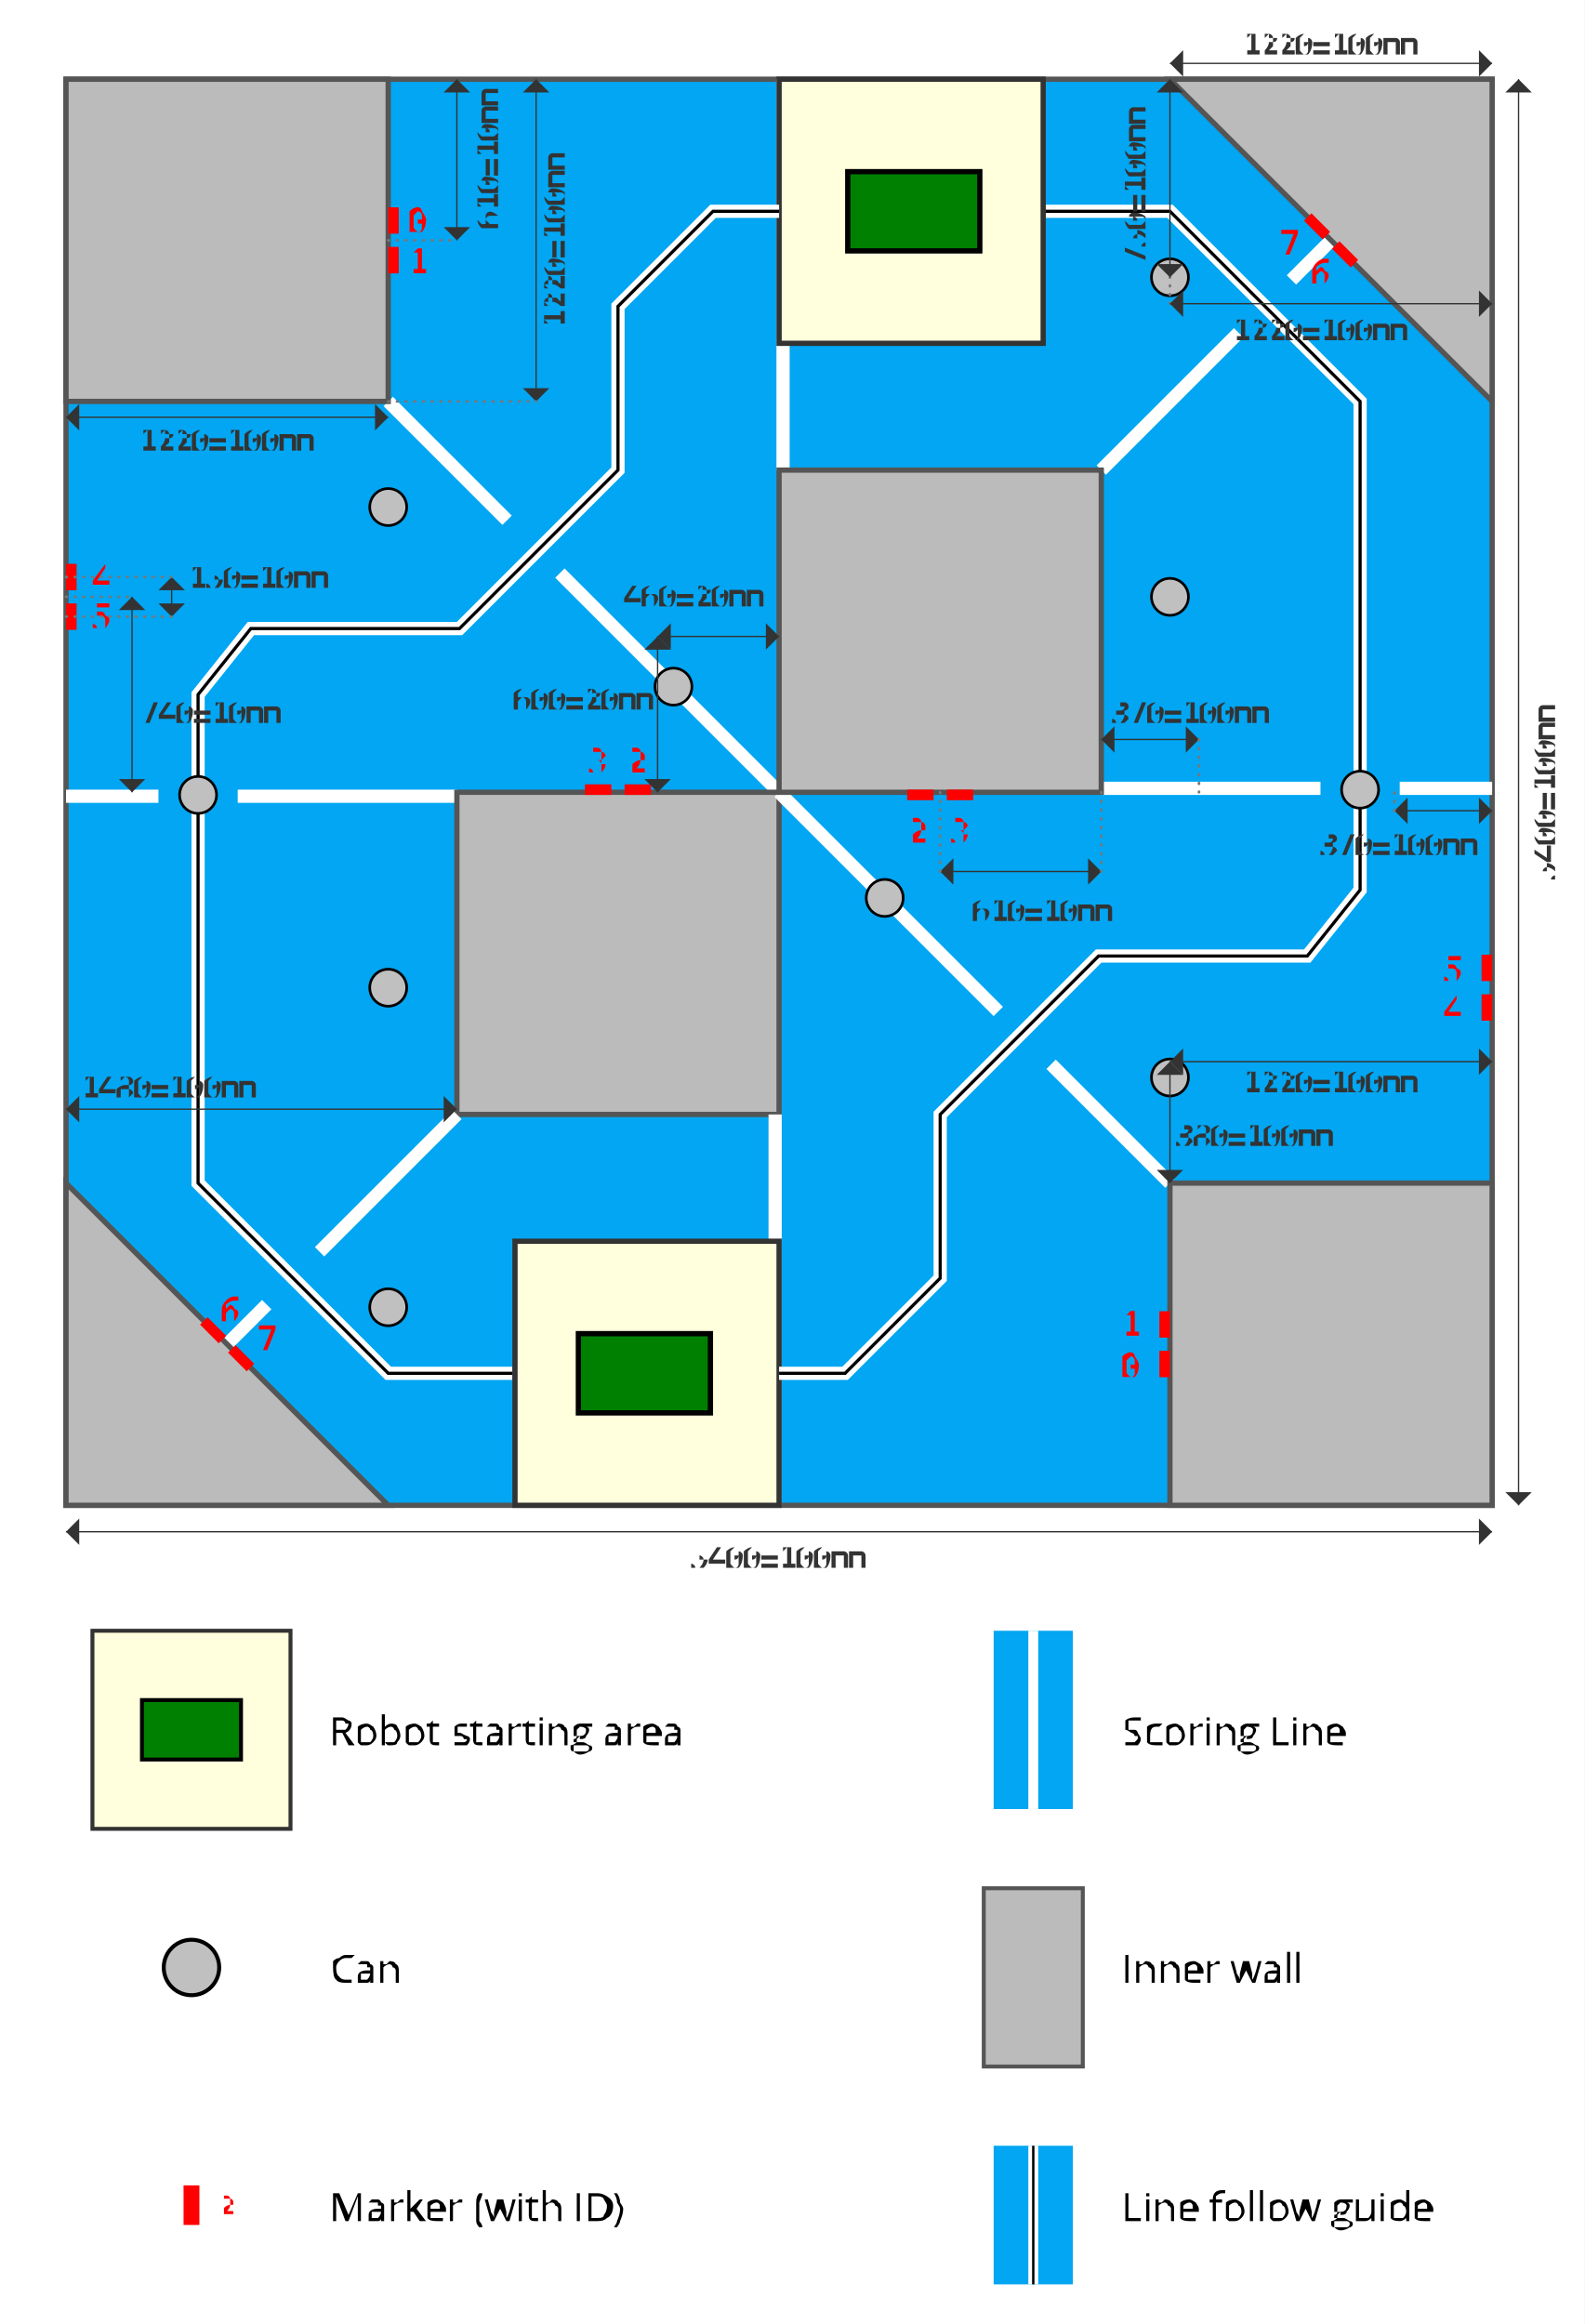
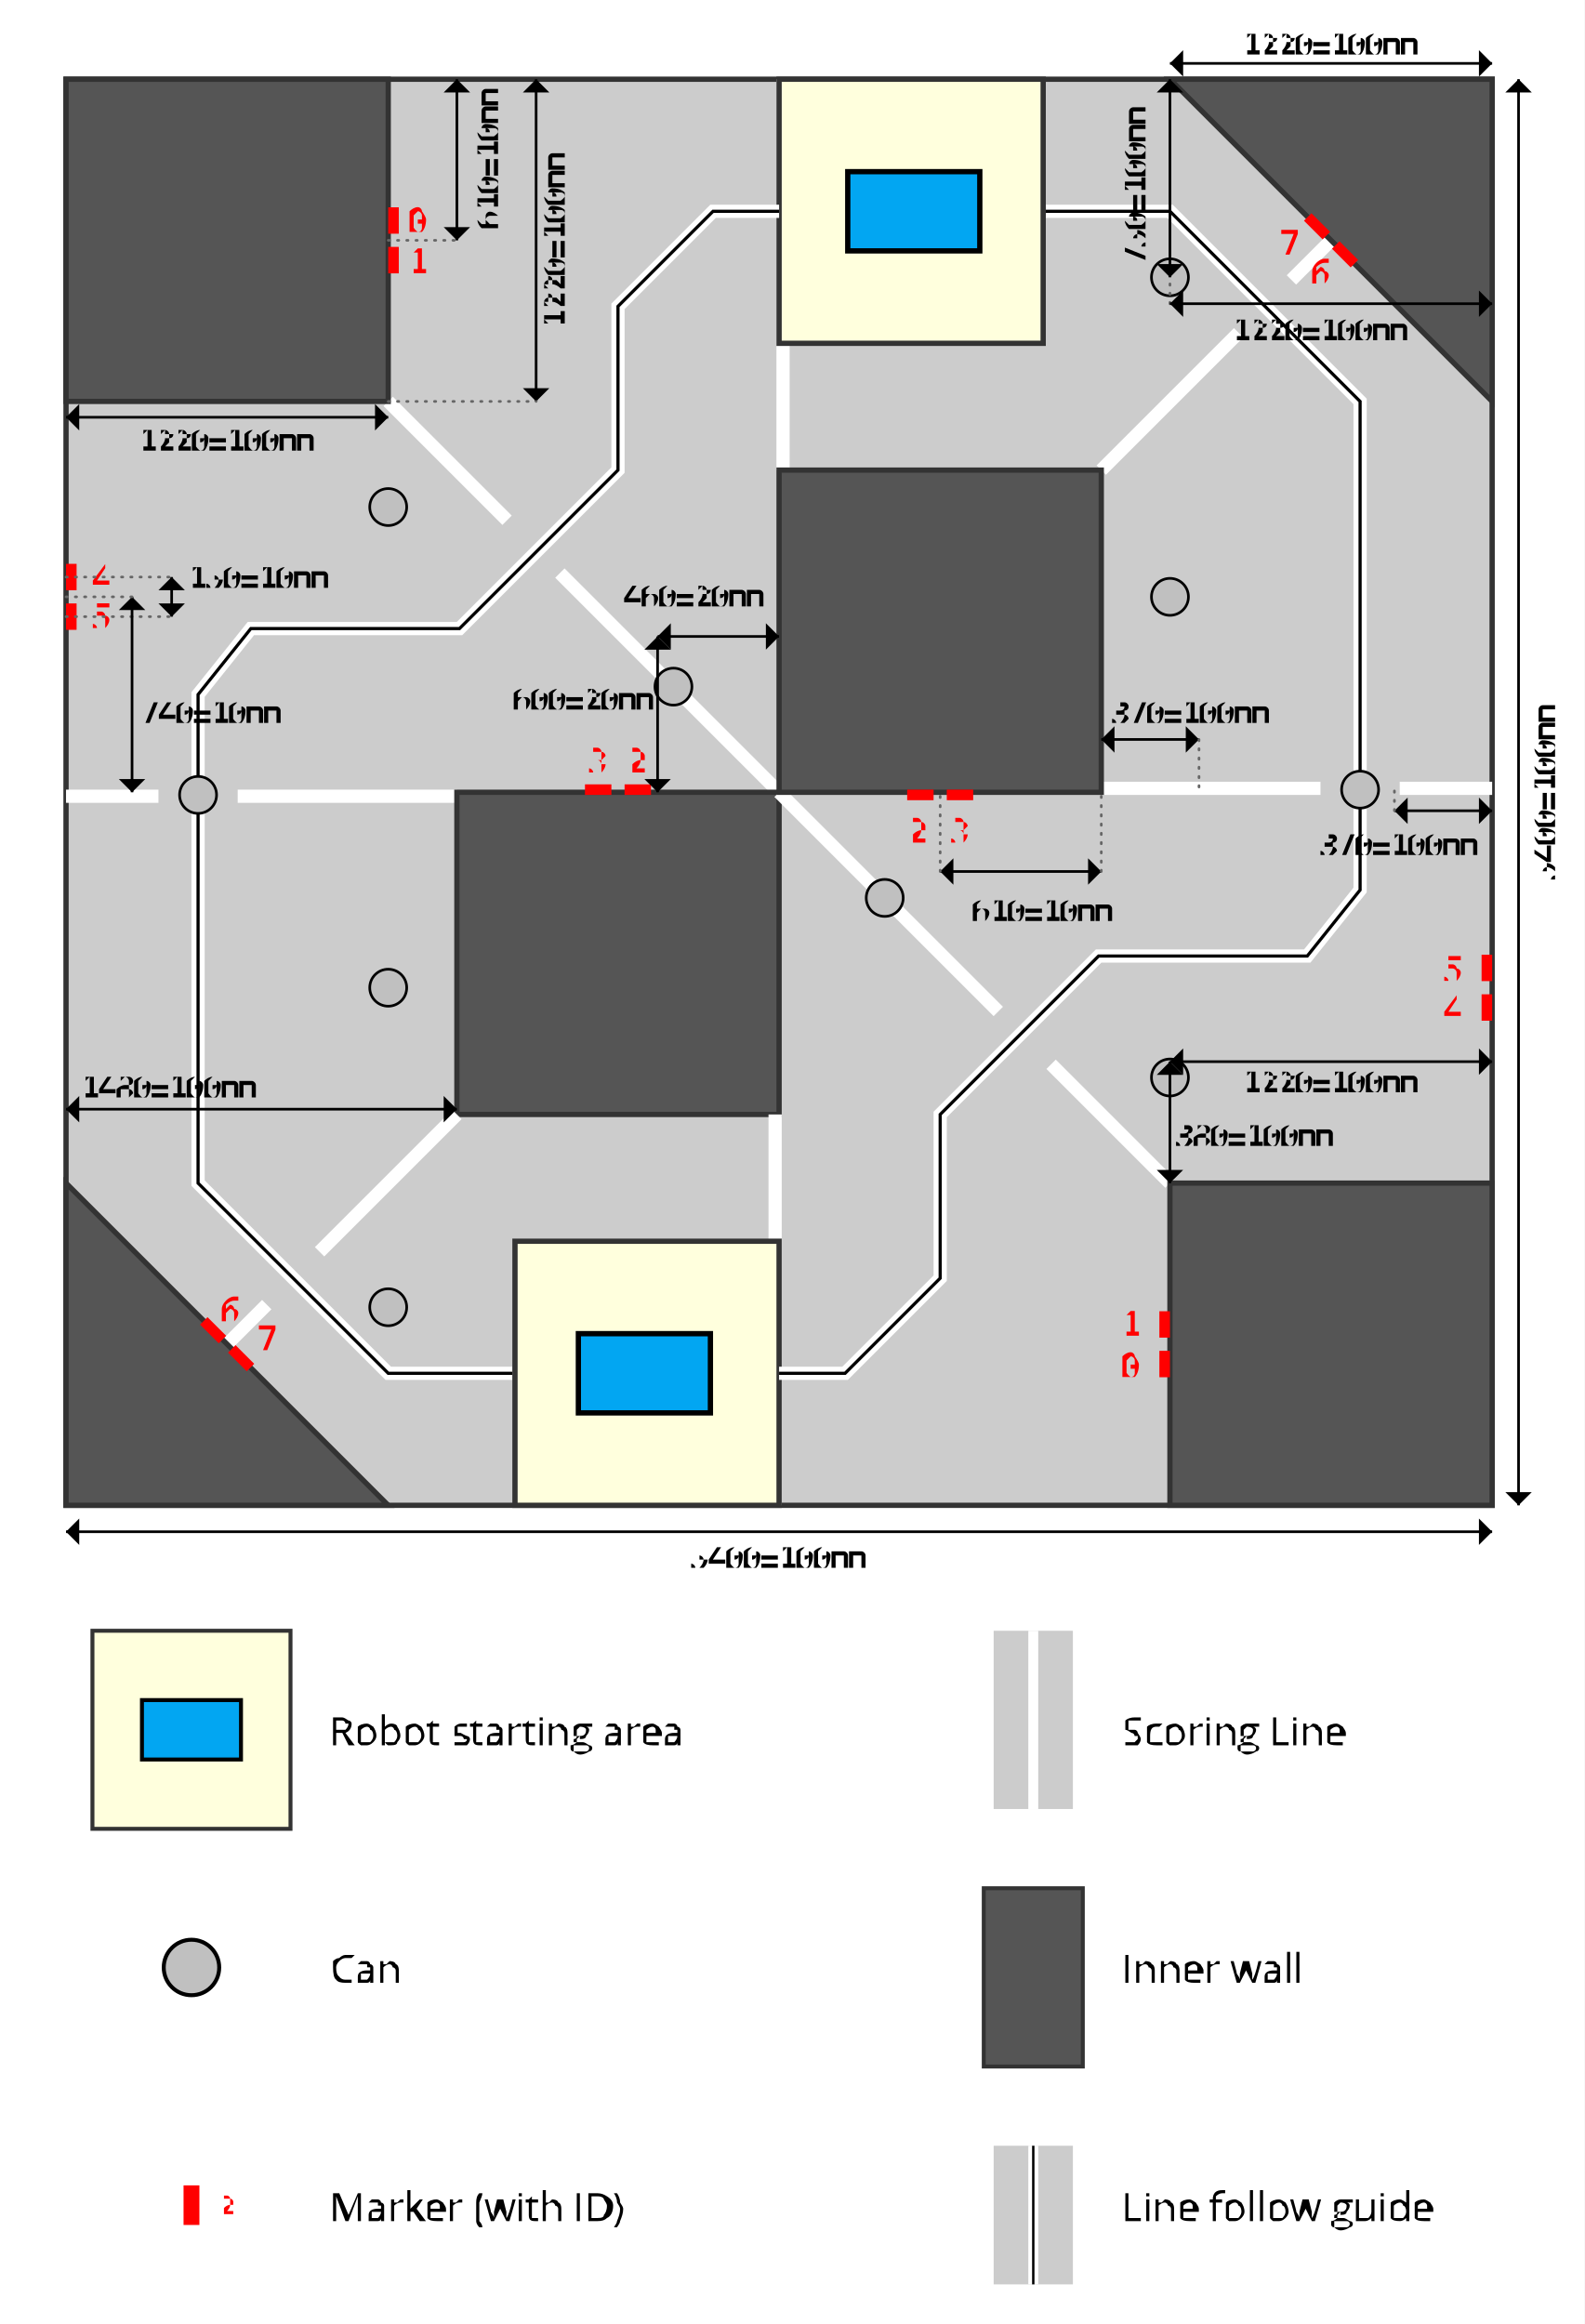
<svg xmlns="http://www.w3.org/2000/svg" xmlns:xlink="http://www.w3.org/1999/xlink" version="1.1" baseProfile="full" width="600" height="880">
  <style type="text/css">
    
      svg {
        font-family: "Open Sans", Arial, sans-serif;
      }

      .arena-wall {
-           fill: #02A6F2;
-           stroke: #555;
+           fill: #ccc;
+           stroke: #333;
          stroke-width: .02;
      }

      .inner-wall {
-           fill: #bbb;
-           stroke: #555;
+           fill: #555;
+           stroke: #333;
          stroke-width: .02;
      }

      .line-follow-guide {
          fill: none;
          stroke: black;
          stroke-width: .012;
      }

      .line-follow-guide-back {
          fill: none;
          stroke: white;
          stroke-width: .05;
      }

      .can {
          stroke: black;
          stroke-width: 0.01;
          fill: silver;
      }

      #robot {
-           fill: green;
+           fill: #02A6F2;
          stroke: black;
          stroke-width: 0.02;
      }

      .scoring-line {
          stroke: white;
          stroke-width: 0.05;
          fill: none;
      }

      #marker {
          stroke: red;
          stroke-width: 0.04;
      }

      .start-zone {
        stroke: #333;
        stroke-width: 0.02;
        fill: #ffd;
      }

      .legend-label {
        font-size: 0.2px;
        text-anchor: start;
        dominant-baseline: central;
      }

      .marker-label {
        font-size: 0.12px;
        text-anchor: central;
        dominant-baseline: central;
        fill: red;
        font-family: monospace;
      }

      /*.dimension, .dimension-guide, .marker-label {
         display: none;
      }*/
      line.dimension {
-         stroke: #333;
-         stroke-width: 0.005;
+         stroke: black;
+         stroke-width: 0.01;
        marker-start: url(#dimension-arrow-head-start);
        marker-end: url(#dimension-arrow-head-end);
      }

      text.dimension {
-         fill: #333;
+         fill: black;
        font-size: 0.11px;
        text-anchor: middle;
        dominant-baseline: central;
        font-family: monospace;
      }
      .dimension-arrow-head {
-         fill: #333;
+         fill: black;
      }
      .dimension-guide {
-         stroke: #777;
+         stroke: #666;
        stroke-width: 0.01;
-         stroke-dasharray: 0.003 0.03;
+         stroke-dasharray: 0.005 0.03;
        stroke-linecap: round;
        fill: none;
      }

    
  </style>
  <defs>
    <g transform="scale(0.05)" id="dimension-arrow-head">
      <path id="path218" class="dimension-arrow-head" d="M0,0 L1,1 L1,-1 L0,0" />
    </g>
    <marker markerUnits="userSpaceOnUse" refY="1" refX="0" markerHeight="2" markerWidth="1" orient="auto" id="dimension-arrow-head-start">
      <use transform="translate(0,1)" xlink:href="#dimension-arrow-head" />
    </marker>
    <marker markerUnits="userSpaceOnUse" refY="1" refX="1" markerHeight="2" markerWidth="1" orient="auto" id="dimension-arrow-head-end">
      <use transform="matrix(-1,0,0,1,1,1)" xlink:href="#dimension-arrow-head" />
    </marker>
    <circle cx="0" cy="0" r="0.07" id="can" />
    <line x1="-0.05" y1="0" x2="0.05" y2="0" id="marker" />
    <rect width="0.5" height="0.3" x="-0.25" y="-0.15" id="robot" />
    <g id="marker-pair">
      <use xlink:href="#marker" transform="translate(0.075)" class="marker" />
      <use xlink:href="#marker" transform="translate(-0.075)" class="marker" />
    </g>
    <g id="side-zone">
      <line class="scoring-line" x1="2.715" y1="0" x2="2.715" y2="1.48" />
      <line class="scoring-line" x1="0.65" y1="2.715" x2="1.48" y2="2.715" />
      <line class="scoring-line" x1="0" y1="2.715" x2="0.35" y2="2.715" />
      <line class="scoring-line" x1="1.67" y1="1.67" x2="1.22" y2="1.22" />
      <line class="scoring-line" x1="2.7" y1="2.7" x2="1.87" y2="1.87" />
      <line class="scoring-line" x1="3.92" y1="1.48" x2="4.44" y2="0.96" />
      <line class="scoring-line" x1="4.64" y1="0.76" x2="4.79" y2="0.61" />
      <rect width="1" height="1" x="2.7" y="0" class="start-zone" />
      <polyline points="2.7,0.5 2.45,0.5 2.09,0.86 2.09,1.48 1.49,2.08 0.7,2.08 0.5,2.33 0.5,4.18 1.22,4.9 1.69,4.9" class="line-follow-guide-back" />
      <polyline points="2.7,0.5 2.45,0.5 2.09,0.86 2.09,1.48 1.49,2.08 0.7,2.08 0.5,2.33 0.5,4.18 1.22,4.9 1.69,4.9" class="line-follow-guide" />
      <g transform="translate(3.21 0.5)">
        <use xlink:href="#robot" />
      </g>
      <use xlink:href="#can" transform="translate(4.18 0.75)" class="can" />
      <use xlink:href="#can" transform="translate(1.22 1.62)" class="can" />
      <use xlink:href="#can" transform="translate(2.3 2.3)" class="can" />
      <use xlink:href="#can" transform="translate(1.22 3.44)" class="can" />
      <use xlink:href="#can" transform="translate(0.5 2.71)" class="can" />
      <rect width="1.22" height="1.22" x="1.48" y="2.7" class="inner-wall" />
      <rect width="1.22" height="1.22" x="0" y="0" class="inner-wall" />
      <polygon points="5.4,0 4.18,0 5.4,1.22" class="inner-wall" />
      <use xlink:href="#marker-pair" transform="translate(1.24 0.61) rotate(90)" />
      <use xlink:href="#marker-pair" transform="translate(2.09 2.69)" />
      <use xlink:href="#marker-pair" transform="translate(0.02 1.96) rotate(90)" />
      <use xlink:href="#marker-pair" transform="translate(4.79 0.61) rotate(45)" />
    </g>
  </defs>
  <rect width="100%" height="100%" fill="white" />
  <g id="arena" transform="translate(25 30) scale(100)">
    <rect width="5.4" height="5.4" x="0" y="0" class="arena-wall" />
    <use xlink:href="#side-zone" />
    <use xlink:href="#side-zone" transform="rotate(180 2.7 2.7)" />
    <text class="marker-label" y="0.54" x="1.3">0</text>
    <text class="marker-label" y="0.69" x="1.3">1</text>
    <text class="marker-label" y="4.87" x="4">0</text>
    <text class="marker-label" y="4.72" x="4">1</text>
    <text class="marker-label" y="2.58" x="2.13">2</text>
    <text class="marker-label" y="2.58" x="1.98">3</text>
    <text class="marker-label" y="2.85" x="3.19">2</text>
    <text class="marker-label" y="2.85" x="3.35">3</text>
    <text class="marker-label" y="1.89" x="0.1">4</text>
    <text class="marker-label" y="2.04" x="0.1">5</text>
    <text class="marker-label" y="3.52" x="5.22">4</text>
    <text class="marker-label" y="3.37" x="5.22">5</text>
    <text class="marker-label" y="4.66" x="0.59">6</text>
    <text class="marker-label" y="4.77" x="0.73">7</text>
    <text class="marker-label" y="0.73" x="4.72">6</text>
    <text class="marker-label" y="0.62" x="4.6">7</text>
    <line x1="0" y1="1.28" x2="1.22" y2="1.28" class="dimension" />
    <text class="dimension" y="1.37" x="0.61">1220±100mm</text>
    <line x1="1.78" y1="0" x2="1.78" y2="1.22" class="dimension" />
    <line x1="1.22" y1="1.22" x2="1.78" y2="1.22" class="dimension-guide" />
    <text class="dimension" transform="rotate(-90, 1.85 0.61)" y="0.61" x="1.85">1220±100mm</text>
    <line x1="1.48" y1="0" x2="1.48" y2="0.61" class="dimension" />
    <line x1="1.22" y1="0.61" x2="1.48" y2="0.61" class="dimension-guide" />
    <text class="dimension" transform="rotate(-90, 1.6 0.3)" y="0.3" x="1.6">610±10mm</text>
    <line x1="0" y1="3.9" x2="1.48" y2="3.9" class="dimension" />
    <text class="dimension" y="3.82" x="0.39">1480±100mm</text>
    <line x1="4.18" y1="-0.06" x2="5.4" y2="-0.06" class="dimension" />
    <text class="dimension" y="-0.13" x="4.79">1220±100mm</text>
    <line x1="4.18" y1="3.72" x2="5.4" y2="3.72" class="dimension" />
    <text class="dimension" y="3.80" x="4.79">1220±100mm</text>
    <line x1="4.18" y1="4.18" x2="4.18" y2="3.72" class="dimension" />
    <text class="dimension" y="4" x="4.5">380±100mm</text>
    <line x1="2.24" y1="2.11" x2="2.7" y2="2.11" class="dimension" />
    <text class="dimension" y="1.96" x="2.38">460±20mm</text>
    <line x1="2.24" y1="2.11" x2="2.24" y2="2.7" class="dimension" />
    <text class="dimension" y="2.35" x="1.96">600±20mm</text>
    <line x1="3.31" y1="3" x2="3.92" y2="3" class="dimension" />
    <line x1="3.31" y1="3" x2="3.31" y2="2.7" class="dimension-guide" />
    <line x1="3.92" y1="3" x2="3.92" y2="2.7" class="dimension-guide" />
    <text class="dimension" y="3.15" x="3.7">610±10mm</text>
    <line x1="0.4" y1="1.885" x2="0.4" y2="2.035" class="dimension" />
    <line x1="0" y1="1.885" x2="0.4" y2="1.885" class="dimension-guide" />
    <line x1="0" y1="2.035" x2="0.4" y2="2.035" class="dimension-guide" />
    <text class="dimension" y="1.89" x="0.73">150±10mm</text>
    <line x1="0.25" y1="1.96" x2="0.25" y2="2.7" class="dimension" />
    <line x1="0" y1="1.96" x2="0.25" y2="1.96" class="dimension-guide" />
    <text class="dimension" y="2.4" x="0.55">740±10mm</text>
    <line x1="4.18" y1="0.85" x2="4.18" y2="0.75" class="dimension-guide" />
    <line x1="4.18" y1="0.85" x2="5.4" y2="0.85" class="dimension" />
    <text class="dimension" y="0.95" x="4.75">1220±100mm</text>
    <line x1="4.18" y1="0.75" x2="4.18" y2="0" class="dimension" />
    <text class="dimension" y="0.4" x="4.05" transform="rotate(-90, 4.05 0.4)">750±100mm</text>
    <line x1="5.03" y1="2.77" x2="5.4" y2="2.77" class="dimension" />
    <line x1="5.03" y1="2.77" x2="5.03" y2="2.68" class="dimension-guide" />
    <text class="dimension" y="2.9" x="5.05">370±100mm</text>
    <line x1="3.92" y1="2.5" x2="4.29" y2="2.5" class="dimension" />
    <line x1="4.29" y1="2.5" x2="4.29" y2="2.7" class="dimension-guide" />
    <text class="dimension" y="2.4" x="4.26">370±100mm</text>
    <line x1="0" y1="5.5" x2="5.4" y2="5.5" class="dimension" />
    <text class="dimension" y="5.6" x="2.7">5400±100mm</text>
    <line x1="5.5" y1="0" x2="5.5" y2="5.4" class="dimension" />
    <text class="dimension" transform="rotate(-90, 5.6 2.7)" y="2.7" x="5.6">5400±100mm</text>
  </g>
  <g id="legend" transform="translate(35 580) scale(75)">
    <rect width="1" height="1" x="0" y="0.5" class="start-zone" />
    <use x="0.5" y="1" xlink:href="#robot" />
    <text class="legend-label" y="1" x="1.2">Robot starting area</text>
    <use xlink:href="#can" transform="translate(0.5 2.2) scale(2)" class="can" />
    <text class="legend-label" y="2.2" x="1.2">Can</text>
    <use xlink:href="#marker" transform="translate(0.5 3.4) scale(2) rotate(90)" class="marker" />
    <text class="marker-label" y="3.4" x="0.65">2</text>
    <text class="legend-label" y="3.4" x="1.2">Marker (with ID)</text>
-     <rect width="0.4" height="0.9" x="4.55" y="0.5" fill="#02A6F2" />
+     <rect width="0.4" height="0.9" x="4.55" y="0.5" fill="#ccc" />
    <line class="scoring-line" x1="4.75" y1="0.5" x2="4.75" y2="1.4" />
    <text class="legend-label" y="1" x="5.2">Scoring Line</text>
    <rect width="0.5" height="0.9" x="4.5" y="1.8" class="inner-wall" />
    <text class="legend-label" y="2.2" x="5.2">Inner wall</text>
-     <rect width="0.4" height="0.7" x="4.55" y="3.1" fill="#02A6F2" />
+     <rect width="0.4" height="0.7" x="4.55" y="3.1" fill="#ccc" />
    <line class="line-follow-guide-back" x1="4.75" y1="3.1" x2="4.75" y2="3.8" />
    <line class="line-follow-guide" x1="4.75" y1="3.1" x2="4.75" y2="3.8" />
    <text class="legend-label" y="3.4" x="5.2">Line follow guide</text>
  </g>
</svg>
